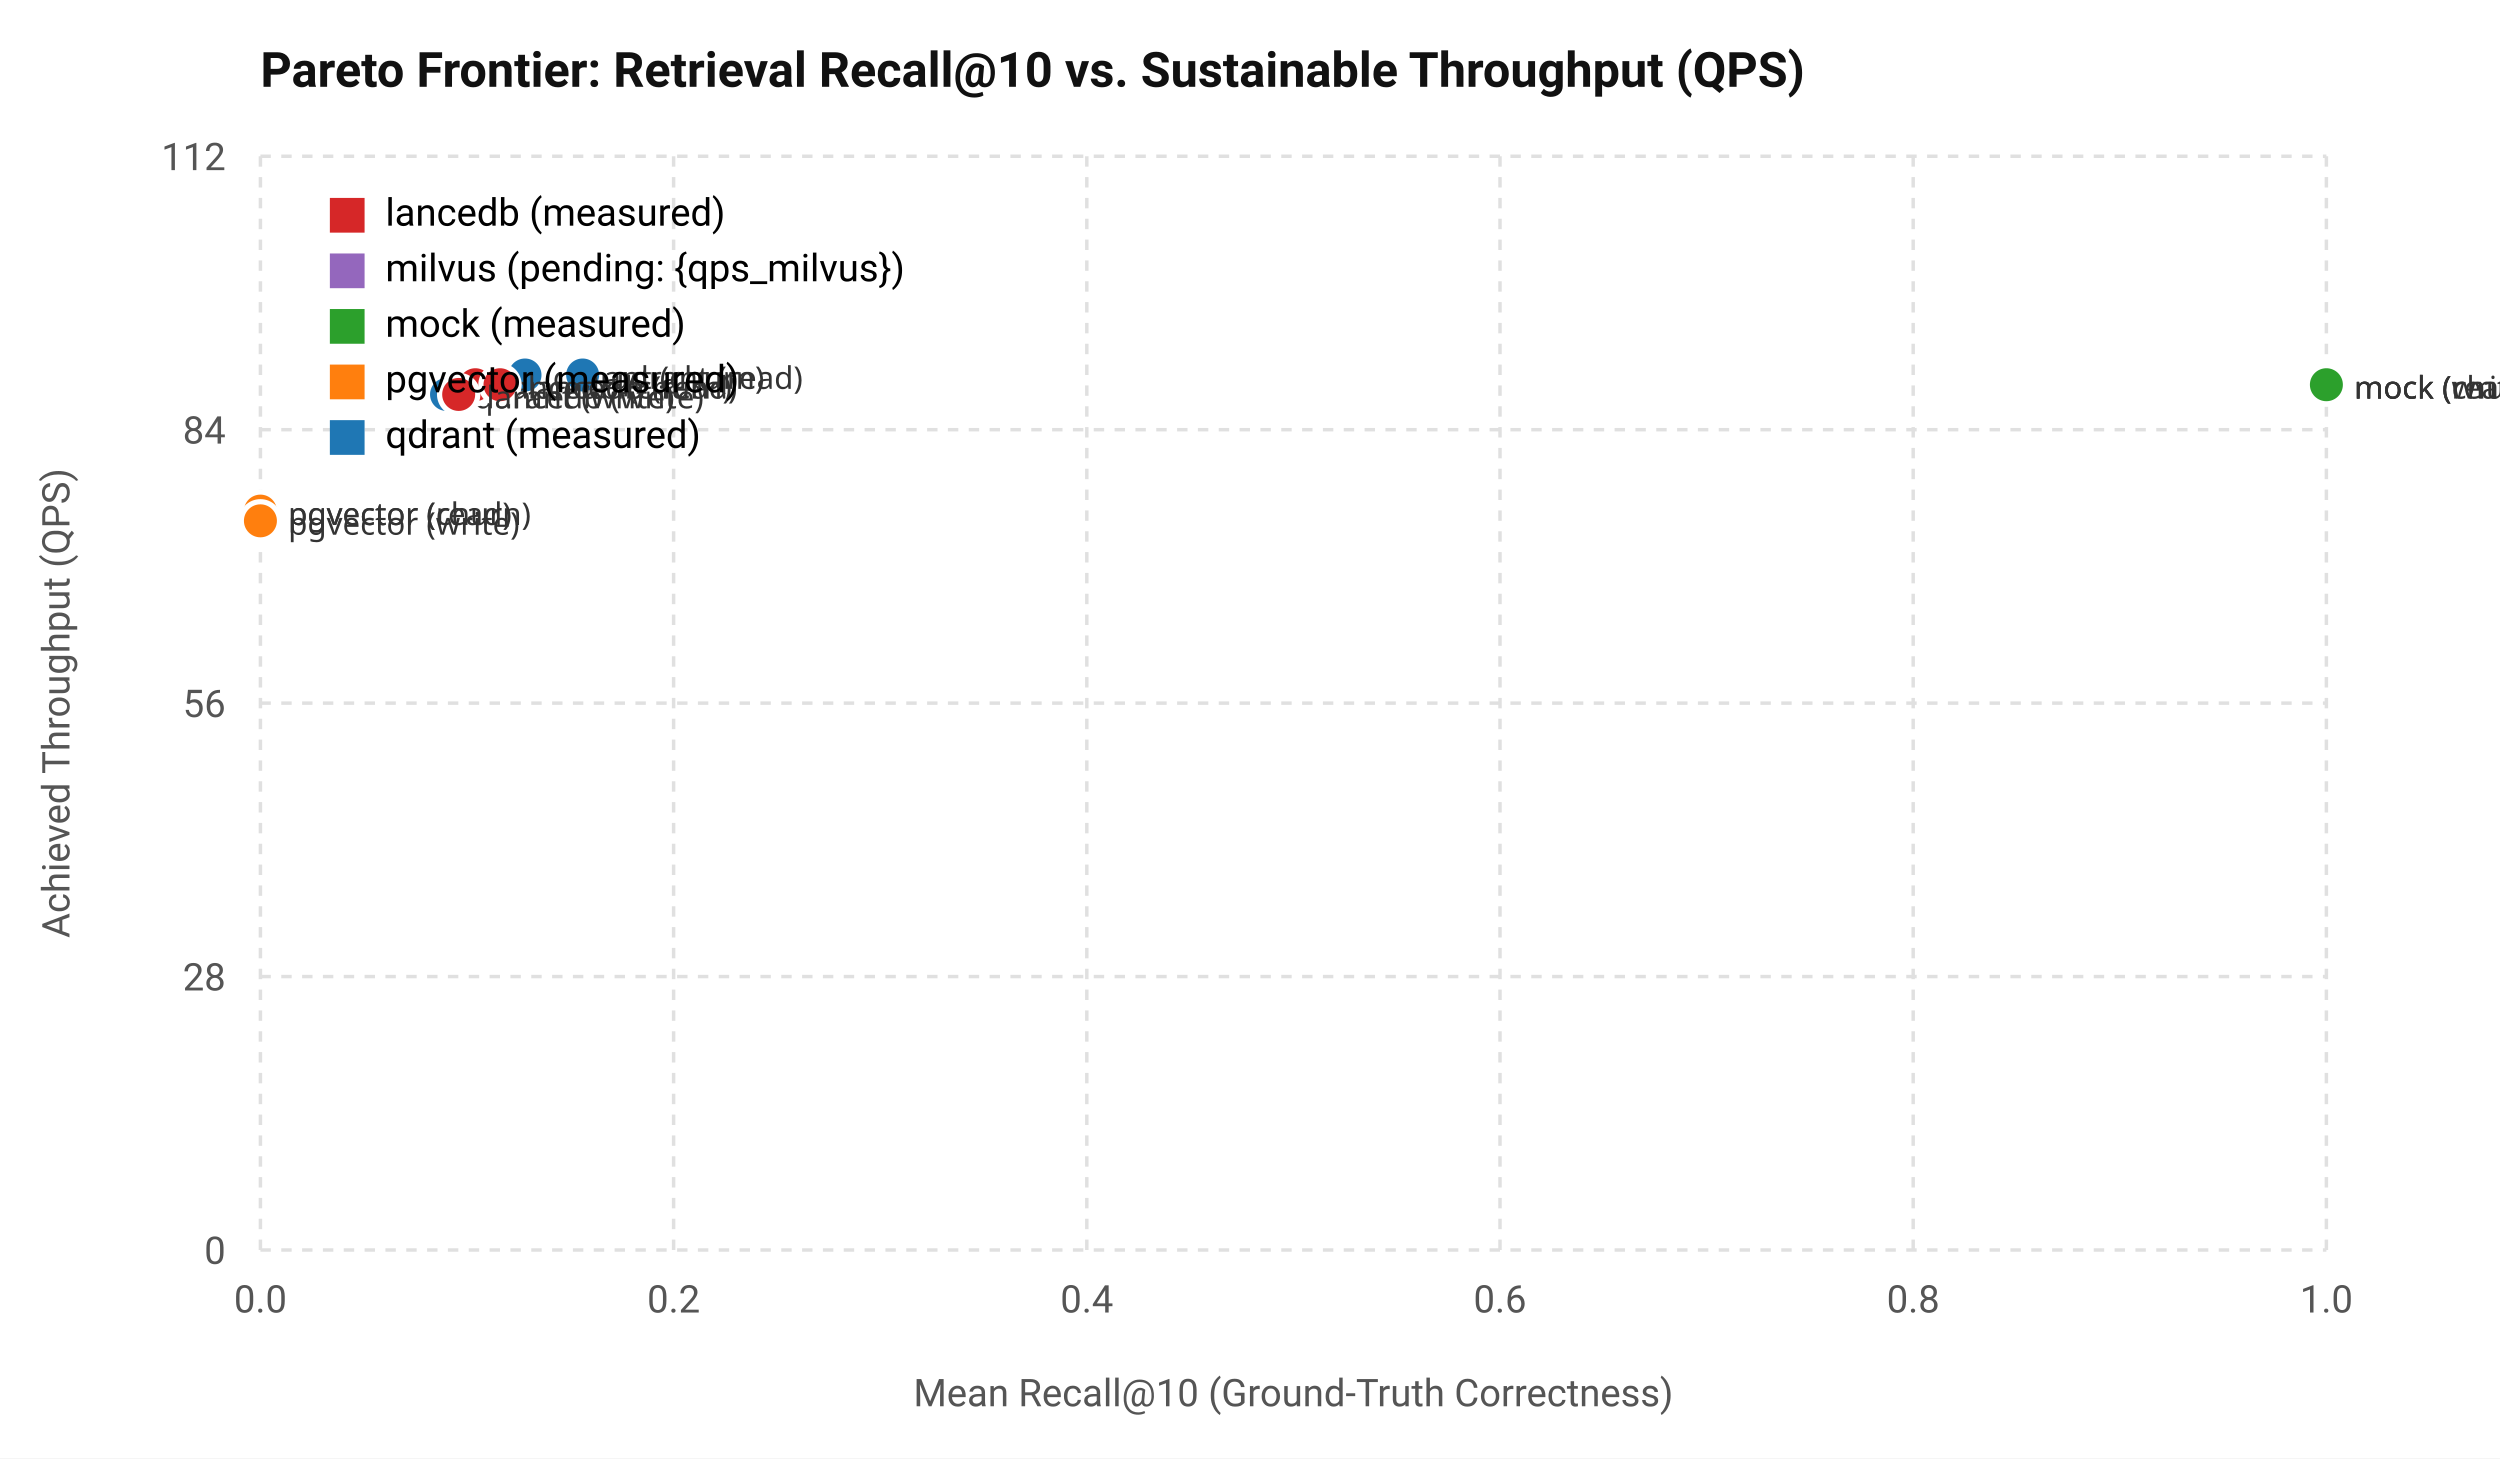
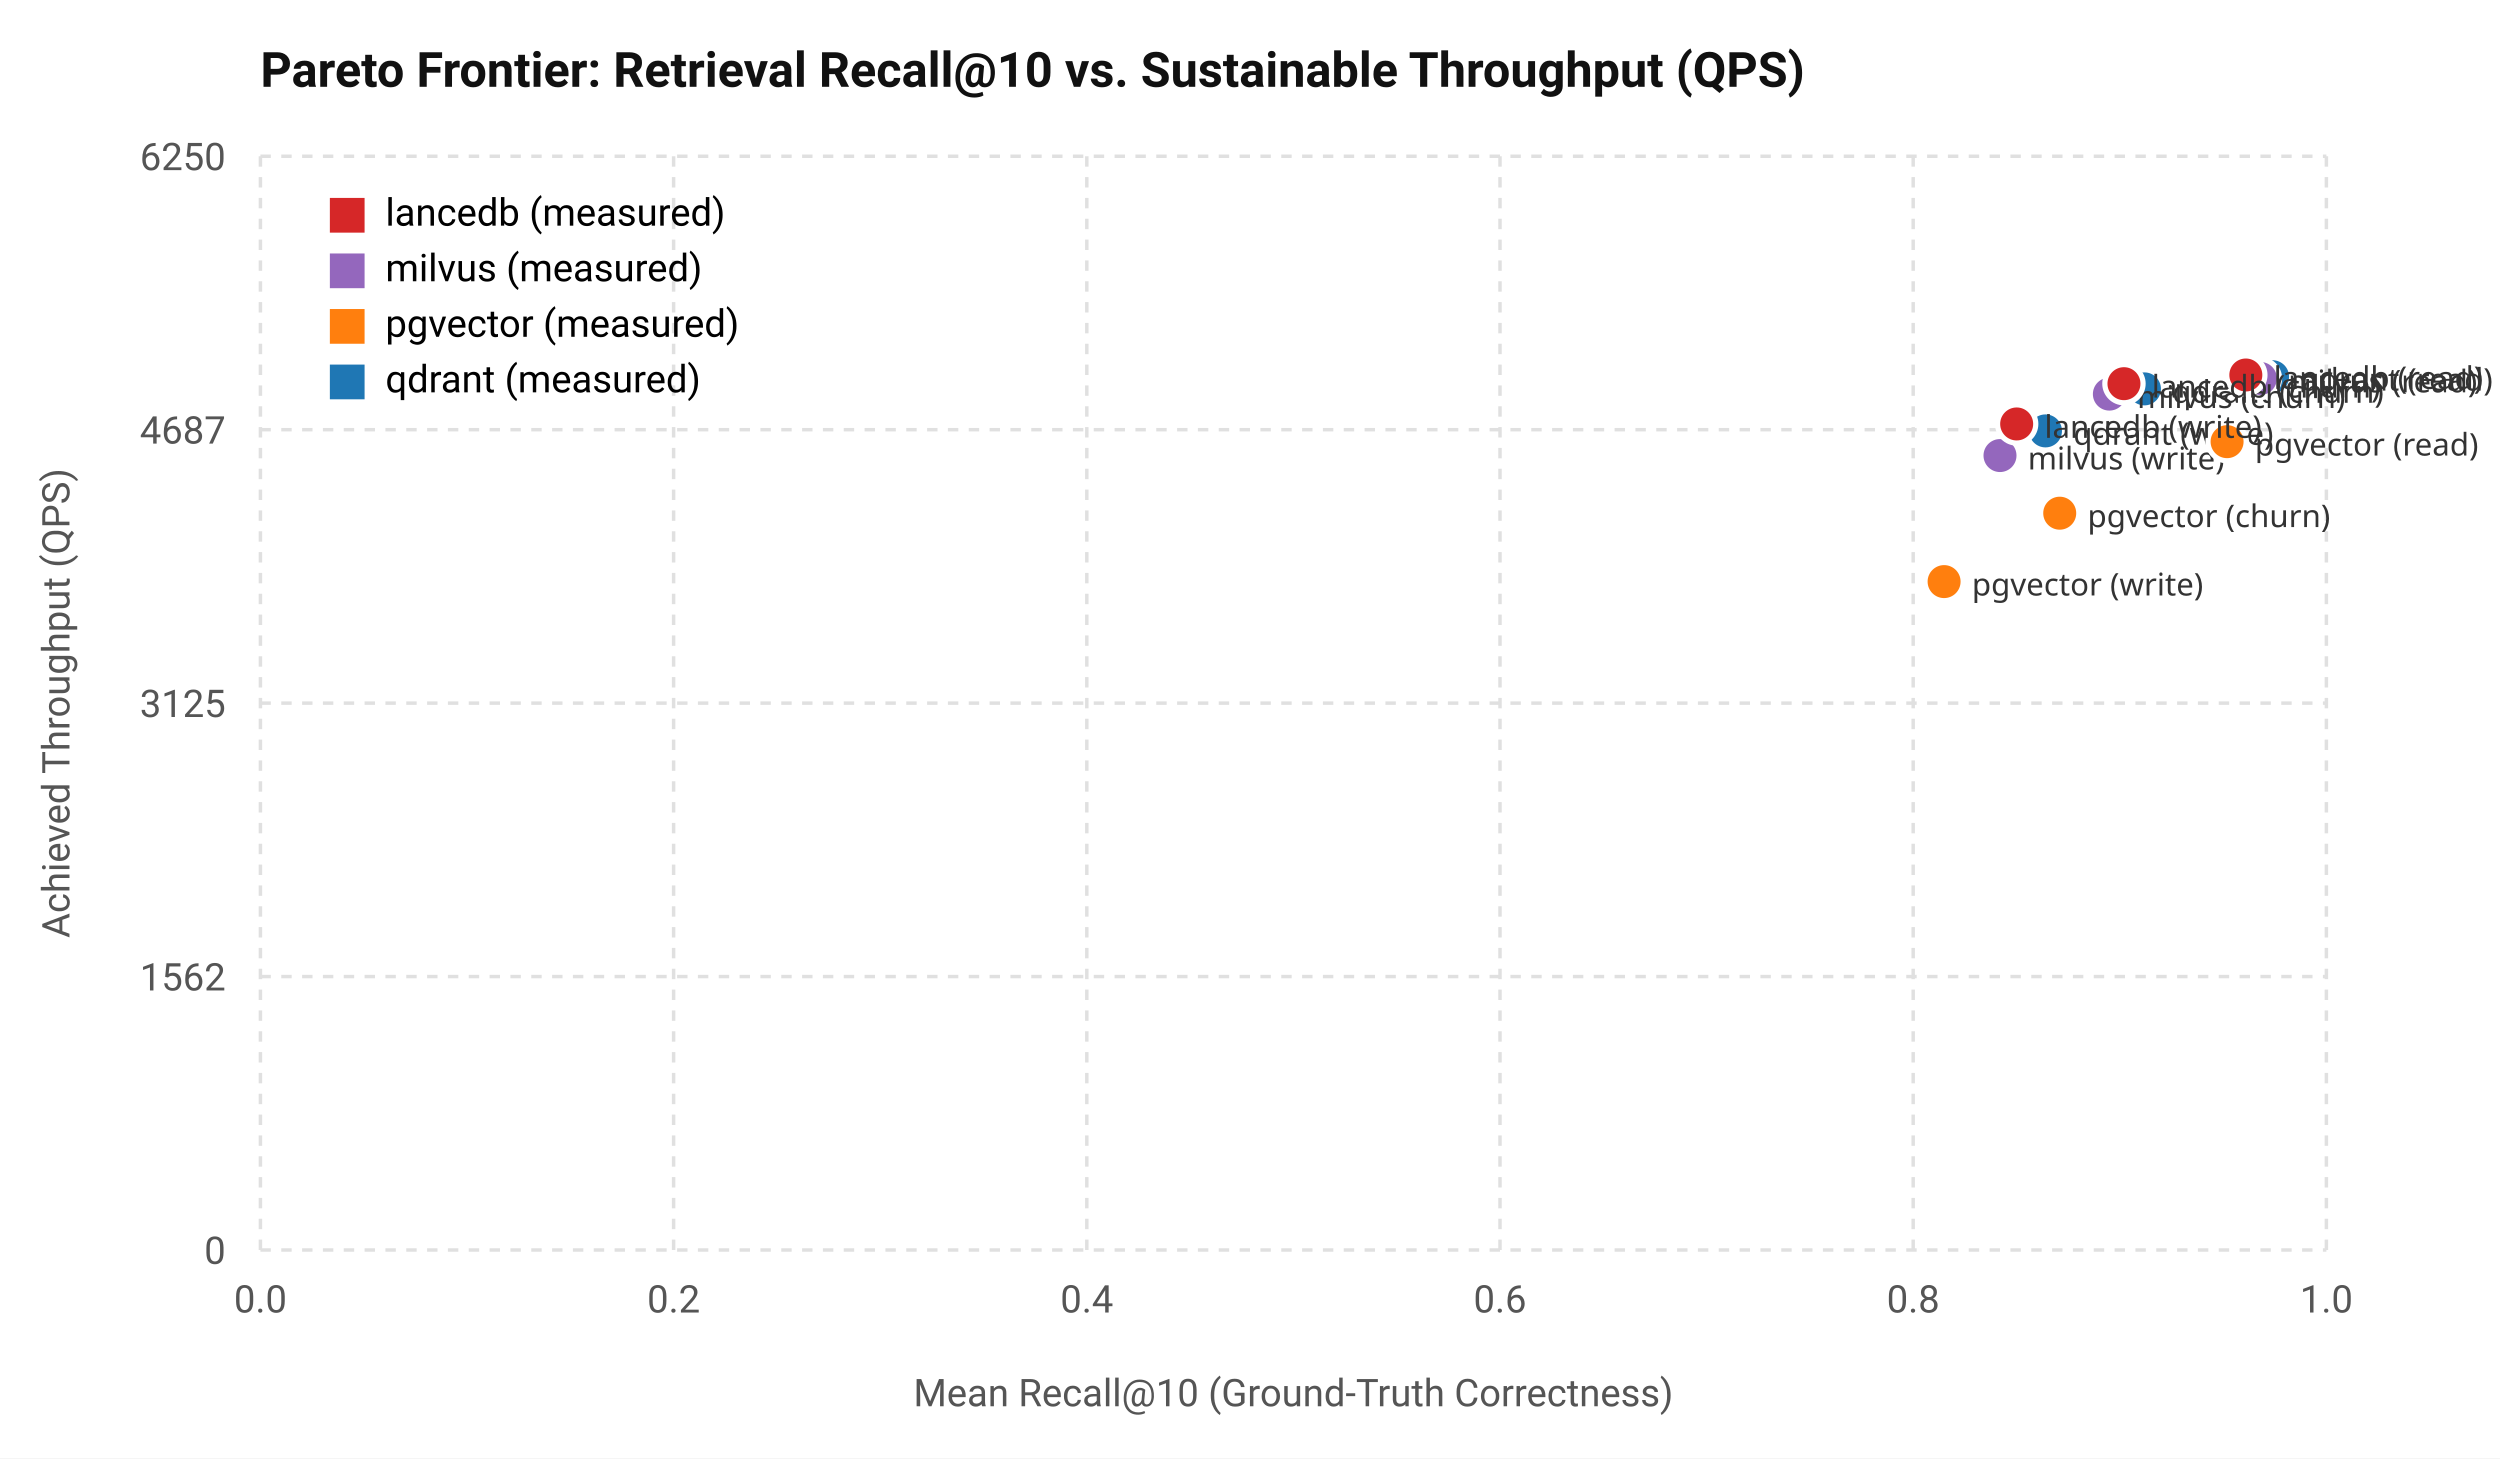
<svg xmlns="http://www.w3.org/2000/svg" viewBox="0 0 720 420" width="720" height="420">
  <style>
  .title { font-family: -apple-system, BlinkMacSystemFont, "Segoe UI", Roboto, sans-serif; font-size: 14px; font-weight: bold; fill: #111; }
  .axis { font-family: -apple-system, BlinkMacSystemFont, "Segoe UI", Roboto, sans-serif; font-size: 11px; fill: #555; }
  .grid { stroke: #e0e0e0; stroke-dasharray: 3,3; }
  .legend { font-family: -apple-system, BlinkMacSystemFont, "Segoe UI", Roboto, sans-serif; font-size: 11px; }
  .point { stroke-width: 1.5; stroke: #fff; }
</style>
  <rect width="720" height="420" fill="#ffffff" />
  <text x="75" y="25" class="title">Pareto Frontier: Retrieval Recall@10 vs. Sustainable Throughput (QPS)</text>
  <line x1="75.0" y1="45" x2="75.0" y2="360" class="grid" />
  <text x="75.0" y="378" text-anchor="middle" class="axis">0.0</text>
  <line x1="194.0" y1="45" x2="194.0" y2="360" class="grid" />
  <text x="194.0" y="378" text-anchor="middle" class="axis">0.2</text>
  <line x1="313.0" y1="45" x2="313.0" y2="360" class="grid" />
  <text x="313.0" y="378" text-anchor="middle" class="axis">0.4</text>
  <line x1="432.0" y1="45" x2="432.0" y2="360" class="grid" />
  <text x="432.0" y="378" text-anchor="middle" class="axis">0.6</text>
  <line x1="551.0" y1="45" x2="551.0" y2="360" class="grid" />
  <text x="551.0" y="378" text-anchor="middle" class="axis">0.8</text>
  <line x1="670.0" y1="45" x2="670.0" y2="360" class="grid" />
  <text x="670.0" y="378" text-anchor="middle" class="axis">1.0</text>
  <line x1="75" y1="360.0" x2="670" y2="360.0" class="grid" />
  <text x="65" y="364.0" text-anchor="end" class="axis">0</text>
  <line x1="75" y1="281.25" x2="670" y2="281.25" class="grid" />
-   <text x="65" y="285.25" text-anchor="end" class="axis">28</text>
+   <text x="65" y="285.25" text-anchor="end" class="axis">1562</text>
  <line x1="75" y1="202.5" x2="670" y2="202.5" class="grid" />
-   <text x="65" y="206.5" text-anchor="end" class="axis">56</text>
+   <text x="65" y="206.5" text-anchor="end" class="axis">3125</text>
  <line x1="75" y1="123.75" x2="670" y2="123.75" class="grid" />
-   <text x="65" y="127.75" text-anchor="end" class="axis">84</text>
+   <text x="65" y="127.75" text-anchor="end" class="axis">4687</text>
  <line x1="75" y1="45.0" x2="670" y2="45.0" class="grid" />
-   <text x="65" y="49.0" text-anchor="end" class="axis">112</text>
-   <circle cx="670.0" cy="110.8" r="5.5" fill="#2ca02c" class="point" />
-   <text x="678.0" y="114.8" font-family="sans-serif" font-size="9" fill="#333">mock (churn)</text>
-   <circle cx="670.0" cy="110.8" r="5.5" fill="#2ca02c" class="point" />
-   <text x="678.0" y="114.8" font-family="sans-serif" font-size="9" fill="#333">mock (read)</text>
-   <circle cx="670.0" cy="110.8" r="5.5" fill="#2ca02c" class="point" />
-   <text x="678.0" y="114.8" font-family="sans-serif" font-size="9" fill="#333">mock (write)</text>
-   <circle cx="151.2" cy="108.0" r="5.5" fill="#1f77b4" class="point" />
-   <text x="159.2" y="112.0" font-family="sans-serif" font-size="9" fill="#333">qdrant (churn)</text>
-   <circle cx="167.8" cy="108.0" r="5.5" fill="#1f77b4" class="point" />
-   <text x="175.8" y="112.0" font-family="sans-serif" font-size="9" fill="#333">qdrant (read)</text>
-   <circle cx="128.6" cy="113.6" r="5.5" fill="#1f77b4" class="point" />
-   <text x="136.6" y="117.6" font-family="sans-serif" font-size="9" fill="#333">qdrant (write)</text>
-   <circle cx="75.0" cy="147.2" r="5.5" fill="#ff7f0e" class="point" />
-   <text x="83.0" y="151.2" font-family="sans-serif" font-size="9" fill="#333">pgvector (churn)</text>
-   <circle cx="75.0" cy="147.2" r="5.5" fill="#ff7f0e" class="point" />
-   <text x="83.0" y="151.2" font-family="sans-serif" font-size="9" fill="#333">pgvector (read)</text>
-   <circle cx="75.0" cy="150.0" r="5.5" fill="#ff7f0e" class="point" />
-   <text x="83.0" y="154.0" font-family="sans-serif" font-size="9" fill="#333">pgvector (write)</text>
-   <circle cx="136.9" cy="110.8" r="5.5" fill="#d62728" class="point" />
-   <text x="144.9" y="114.8" font-family="sans-serif" font-size="9" fill="#333">lancedb (churn)</text>
-   <circle cx="144.0" cy="110.8" r="5.5" fill="#d62728" class="point" />
-   <text x="152.0" y="114.8" font-family="sans-serif" font-size="9" fill="#333">lancedb (read)</text>
-   <circle cx="132.1" cy="113.6" r="5.5" fill="#d62728" class="point" />
-   <text x="140.1" y="117.6" font-family="sans-serif" font-size="9" fill="#333">lancedb (write)</text>
+   <text x="65" y="49.0" text-anchor="end" class="axis">6250</text>
+   <circle cx="654.5" cy="108.5" r="5.5" fill="#1f77b4" class="point" />
+   <text x="662.5" y="112.5" font-family="sans-serif" font-size="9" fill="#333">qdrant (read)</text>
+   <circle cx="617.6" cy="112.0" r="5.5" fill="#1f77b4" class="point" />
+   <text x="625.6" y="116.0" font-family="sans-serif" font-size="9" fill="#333">qdrant (churn)</text>
+   <circle cx="589.1" cy="124.1" r="5.5" fill="#1f77b4" class="point" />
+   <text x="597.1" y="128.1" font-family="sans-serif" font-size="9" fill="#333">qdrant (write)</text>
+   <circle cx="651.0" cy="109.0" r="5.5" fill="#9467bd" class="point" />
+   <text x="659.0" y="113.0" font-family="sans-serif" font-size="9" fill="#333">milvus (read)</text>
+   <circle cx="607.5" cy="113.5" r="5.5" fill="#9467bd" class="point" />
+   <text x="615.5" y="117.5" font-family="sans-serif" font-size="9" fill="#333">milvus (churn)</text>
+   <circle cx="576.0" cy="131.2" r="5.5" fill="#9467bd" class="point" />
+   <text x="584.0" y="135.2" font-family="sans-serif" font-size="9" fill="#333">milvus (write)</text>
+   <circle cx="641.4" cy="127.2" r="5.5" fill="#ff7f0e" class="point" />
+   <text x="649.4" y="131.2" font-family="sans-serif" font-size="9" fill="#333">pgvector (read)</text>
+   <circle cx="593.2" cy="147.8" r="5.5" fill="#ff7f0e" class="point" />
+   <text x="601.2" y="151.8" font-family="sans-serif" font-size="9" fill="#333">pgvector (churn)</text>
+   <circle cx="559.9" cy="167.5" r="5.5" fill="#ff7f0e" class="point" />
+   <text x="567.9" y="171.5" font-family="sans-serif" font-size="9" fill="#333">pgvector (write)</text>
+   <circle cx="646.8" cy="108.0" r="5.5" fill="#d62728" class="point" />
+   <text x="654.8" y="112.0" font-family="sans-serif" font-size="9" fill="#333">lancedb (read)</text>
+   <circle cx="611.7" cy="110.5" r="5.5" fill="#d62728" class="point" />
+   <text x="619.7" y="114.5" font-family="sans-serif" font-size="9" fill="#333">lancedb (churn)</text>
+   <circle cx="580.8" cy="122.1" r="5.5" fill="#d62728" class="point" />
+   <text x="588.8" y="126.1" font-family="sans-serif" font-size="9" fill="#333">lancedb (write)</text>
  <text x="372.5" y="405" text-anchor="middle" class="axis">Mean Recall@10 (Ground-Truth Correctness)</text>
  <text transform="rotate(-90)" x="-202.5" y="20" text-anchor="middle" class="axis">Achieved Throughput (QPS)</text>
  <rect x="95" y="57" width="10" height="10" fill="#d62728" />
  <text x="111" y="65" class="legend">lancedb (measured)</text>
  <rect x="95" y="73" width="10" height="10" fill="#9467bd" />
-   <text x="111" y="81" class="legend">milvus (pending: {qps_milvus})</text>
-   <rect x="95" y="89" width="10" height="10" fill="#2ca02c" />
-   <text x="111" y="97" class="legend">mock (measured)</text>
-   <rect x="95" y="105" width="10" height="10" fill="#ff7f0e" />
-   <text x="111" y="113" class="legend">pgvector (measured)</text>
-   <rect x="95" y="121" width="10" height="10" fill="#1f77b4" />
-   <text x="111" y="129" class="legend">qdrant (measured)</text>
+   <text x="111" y="81" class="legend">milvus (measured)</text>
+   <rect x="95" y="89" width="10" height="10" fill="#ff7f0e" />
+   <text x="111" y="97" class="legend">pgvector (measured)</text>
+   <rect x="95" y="105" width="10" height="10" fill="#1f77b4" />
+   <text x="111" y="113" class="legend">qdrant (measured)</text>
</svg>
